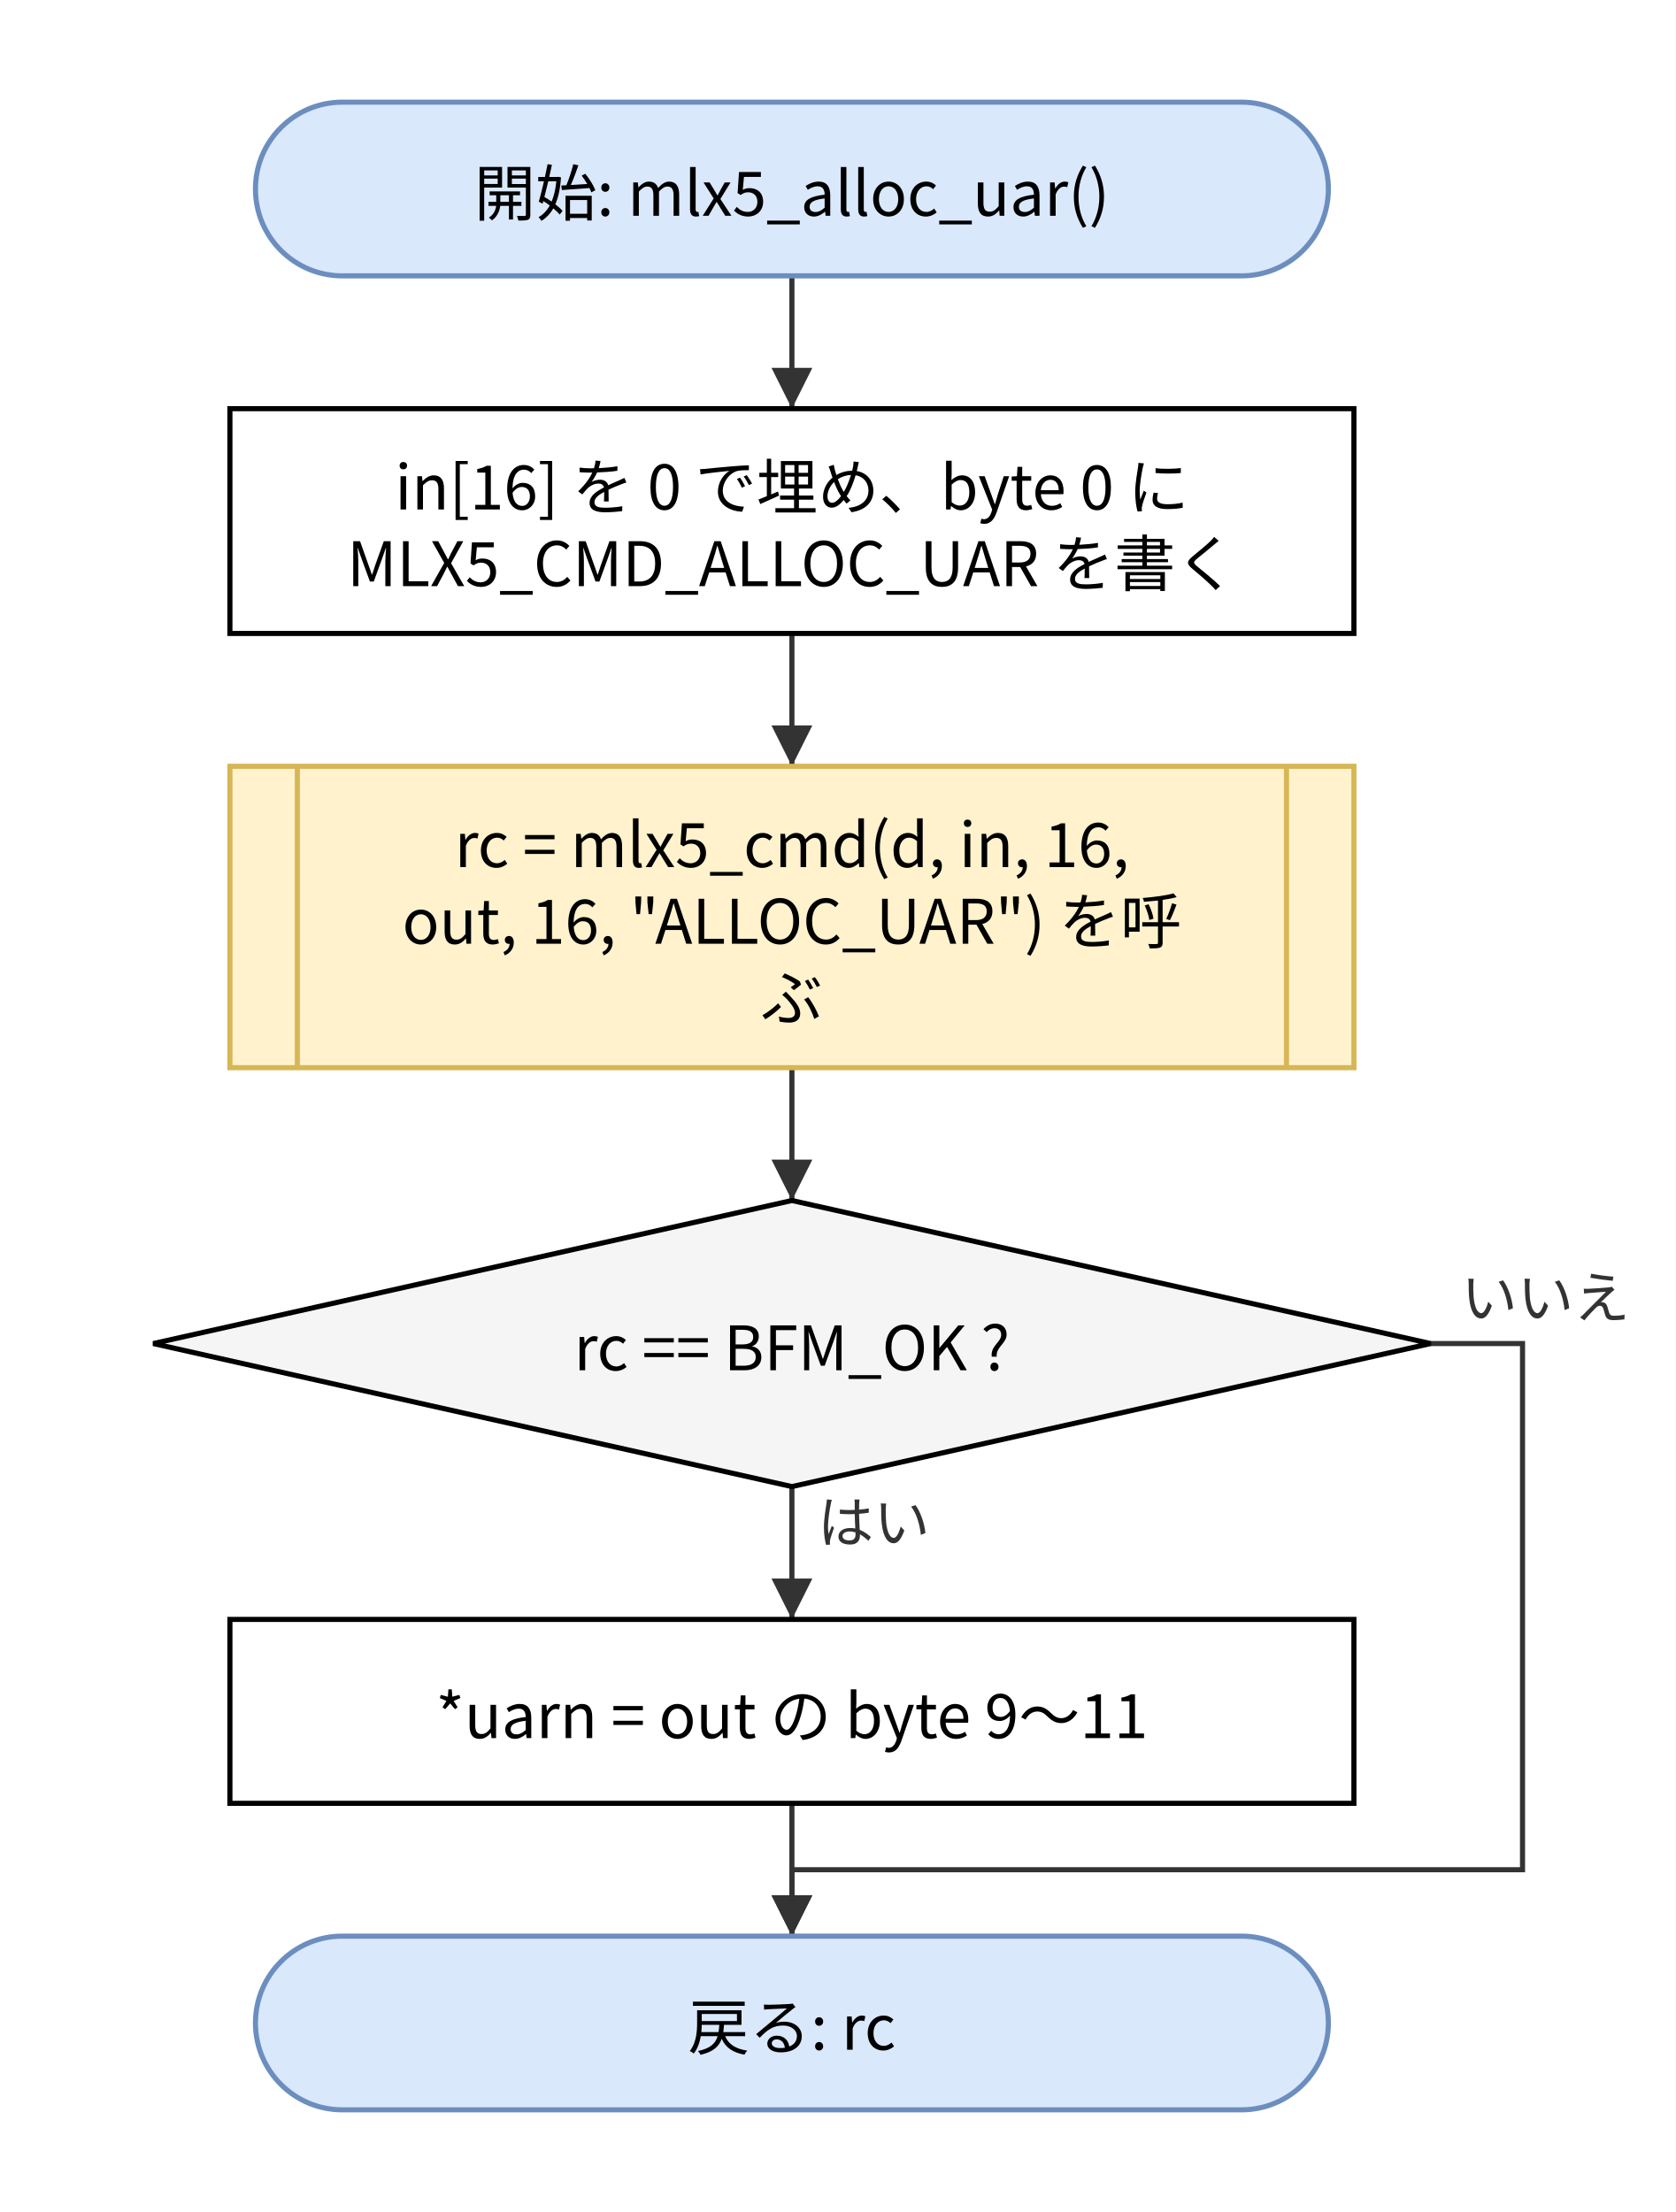
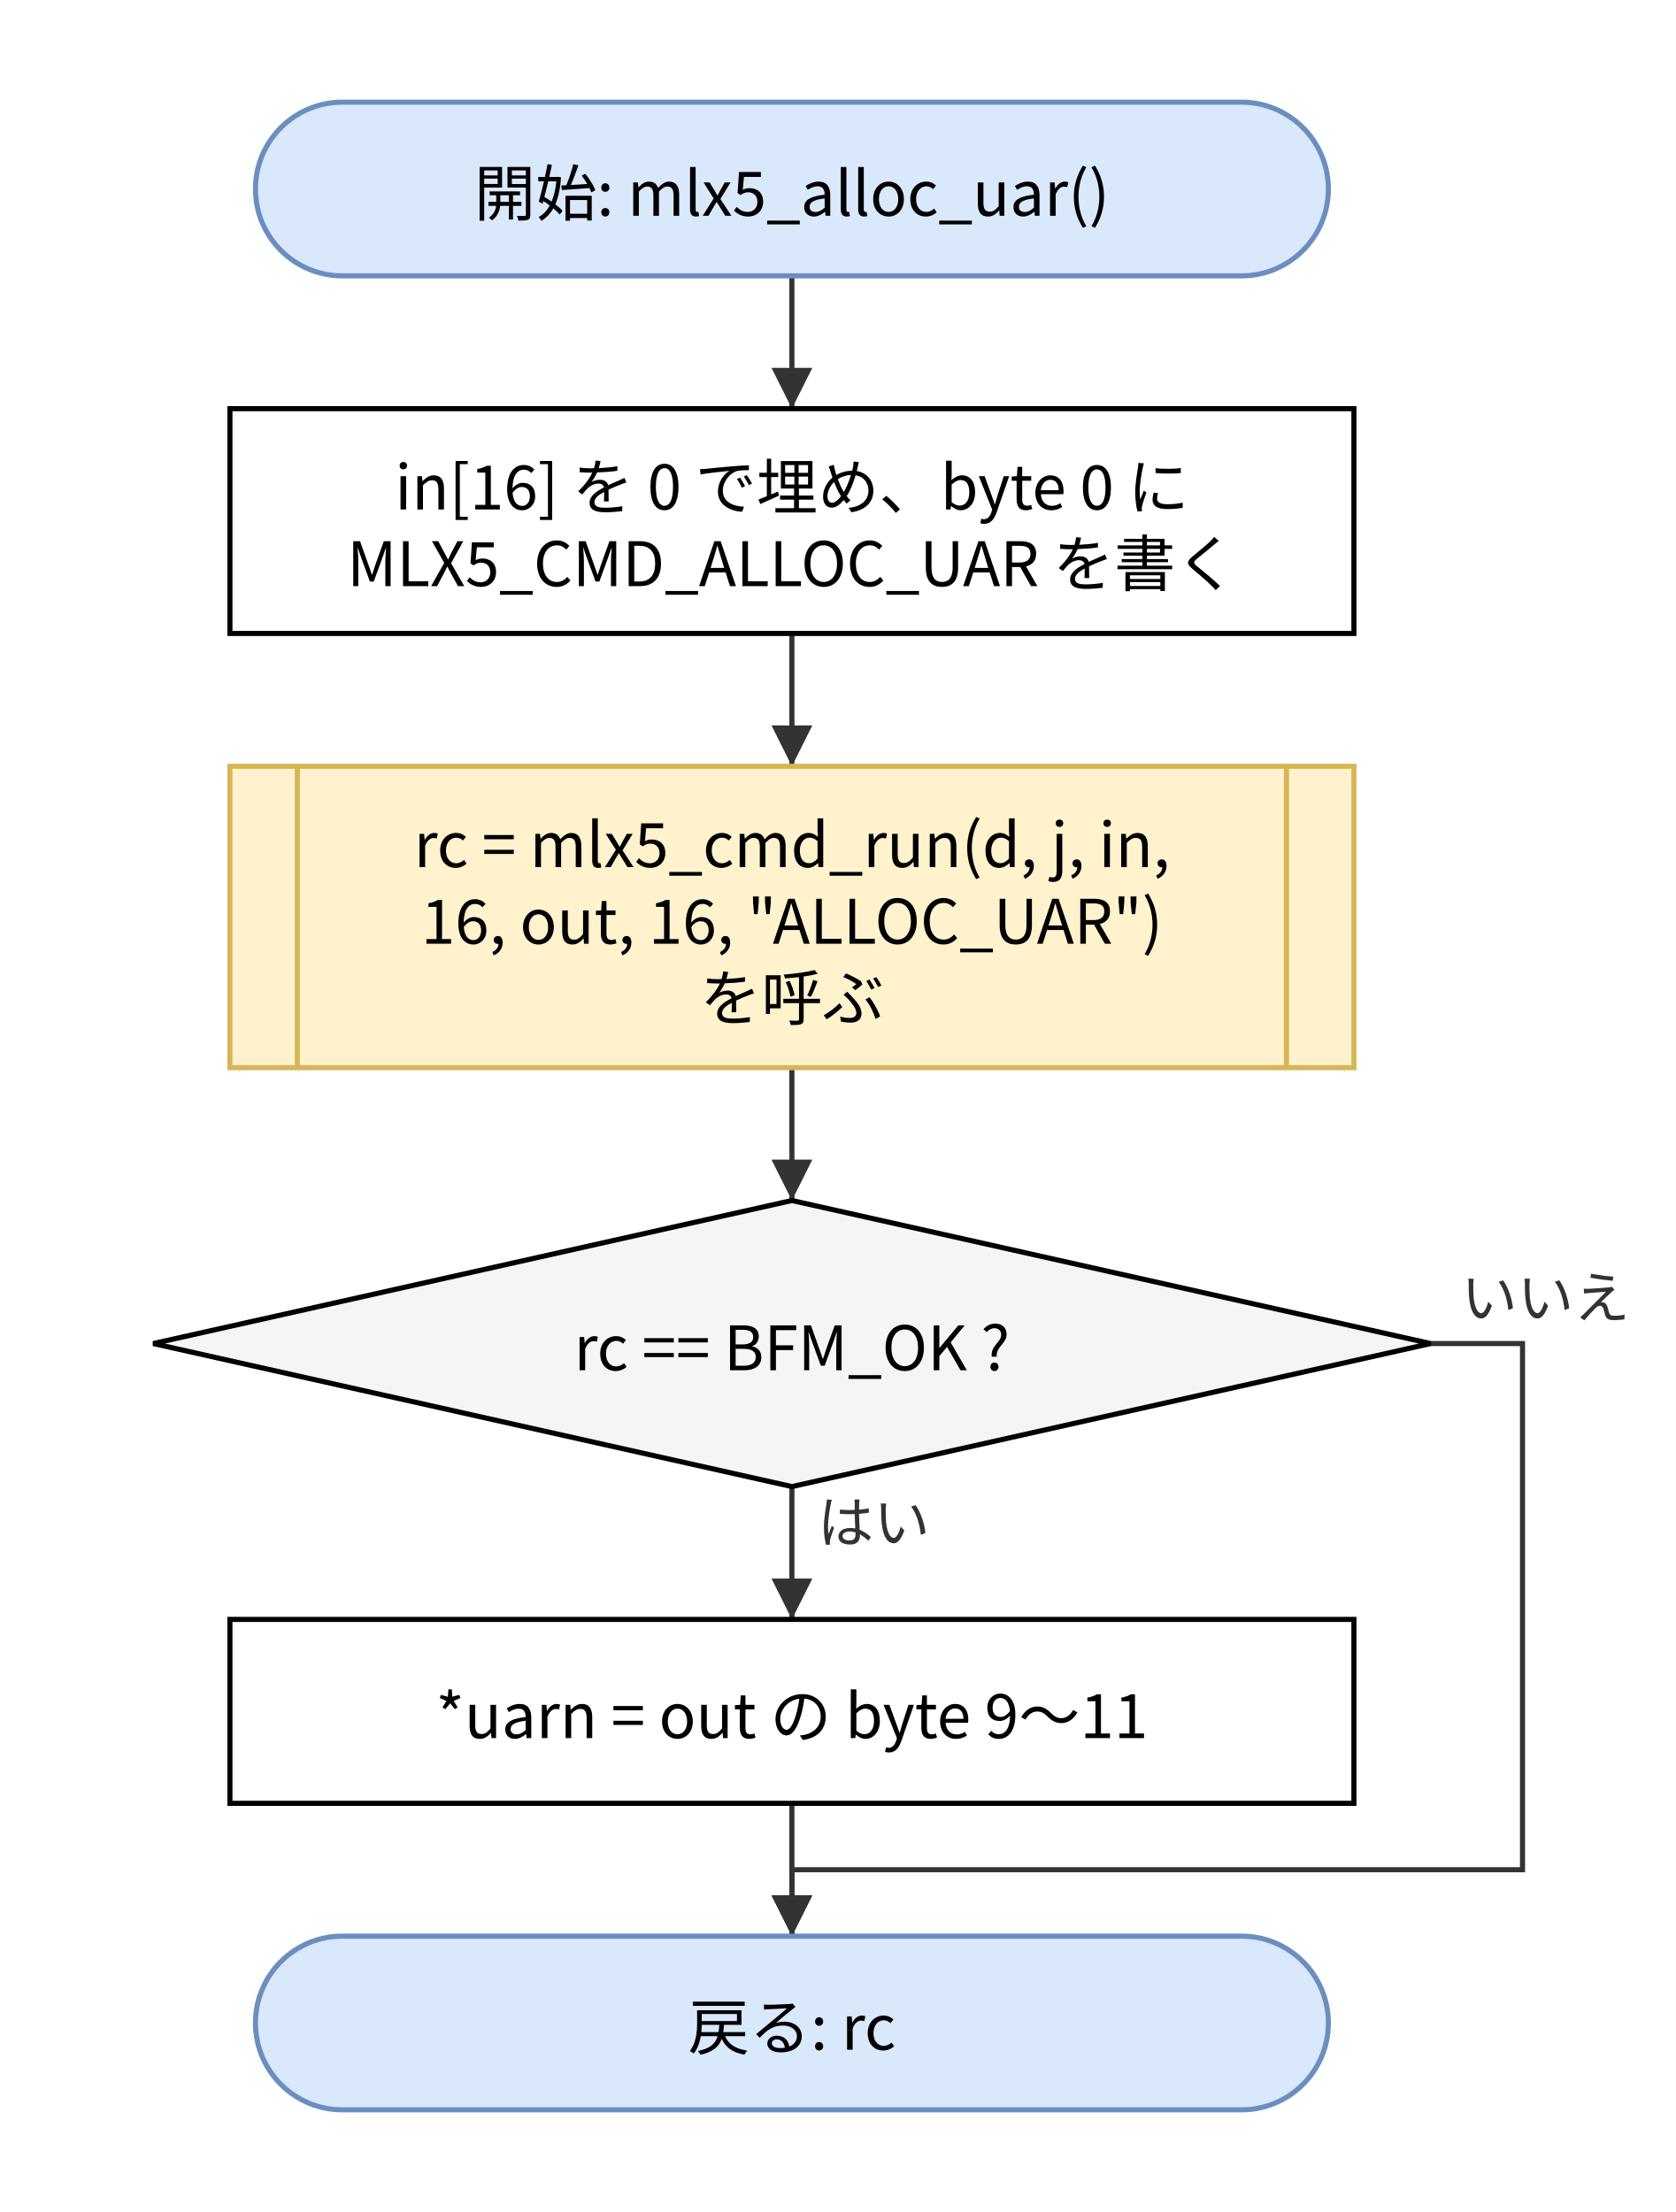
- <svg xmlns="http://www.w3.org/2000/svg" version="1.1" width="328" height="433" viewBox="0 0 328 433" font-family="Noto Sans CJK JP, Meiryo, sans-serif" content="&lt;mxfile host=&quot;bfmem-gen&quot; type=&quot;device&quot;&gt;&lt;diagram id=&quot;82dadb837a975279a1d4&quot; name=&quot;mlx5_alloc_uar フロー&quot;&gt;&lt;mxGraphModel dx=&quot;800&quot; dy=&quot;600&quot; grid=&quot;0&quot; gridSize=&quot;10&quot; guides=&quot;1&quot; tooltips=&quot;1&quot; connect=&quot;1&quot; arrows=&quot;1&quot; fold=&quot;1&quot; page=&quot;0&quot; pageScale=&quot;1&quot; math=&quot;0&quot; shadow=&quot;0&quot;&gt;&lt;root&gt;&lt;mxCell id=&quot;0&quot;/&gt;&lt;mxCell id=&quot;1&quot; parent=&quot;0&quot;/&gt;&lt;mxCell id=&quot;n1&quot; value=&quot;開始: mlx5_alloc_uar()&quot; style=&quot;rounded=1;arcSize=50;whiteSpace=wrap;html=1;fillColor=#dae8fc;strokeColor=#6c8ebf;&quot; vertex=&quot;1&quot; parent=&quot;1&quot;&gt;&lt;mxGeometry x=&quot;50.0&quot; y=&quot;20.0&quot; width=&quot;210.0&quot; height=&quot;34.0&quot; as=&quot;geometry&quot;/&gt;&lt;/mxCell&gt;&lt;mxCell id=&quot;n2&quot; value=&quot;in[16] を 0 で埋め、byte 0 に&amp;lt;br&amp;gt;MLX5_CMD_ALLOC_UAR を書く&quot; style=&quot;rounded=0;whiteSpace=wrap;html=1;&quot; vertex=&quot;1&quot; parent=&quot;1&quot;&gt;&lt;mxGeometry x=&quot;45.0&quot; y=&quot;80.0&quot; width=&quot;220.0&quot; height=&quot;44.0&quot; as=&quot;geometry&quot;/&gt;&lt;/mxCell&gt;&lt;mxCell id=&quot;n3&quot; value=&quot;rc = mlx5_cmd(d, in, 16,&amp;lt;br&amp;gt;out, 16, &amp;amp;quot;ALLOC_UAR&amp;amp;quot;) を呼&amp;lt;br&amp;gt;ぶ&quot; style=&quot;shape=process;whiteSpace=wrap;html=1;backgroundOutline=1;size=0.06;fillColor=#fff2cc;strokeColor=#d6b656;&quot; vertex=&quot;1&quot; parent=&quot;1&quot;&gt;&lt;mxGeometry x=&quot;45.0&quot; y=&quot;150.0&quot; width=&quot;220.0&quot; height=&quot;59.0&quot; as=&quot;geometry&quot;/&gt;&lt;/mxCell&gt;&lt;mxCell id=&quot;n4&quot; value=&quot;rc == BFM_OK ?&quot; style=&quot;rhombus;whiteSpace=wrap;html=1;fillColor=#f5f5f5;&quot; vertex=&quot;1&quot; parent=&quot;1&quot;&gt;&lt;mxGeometry x=&quot;30.0&quot; y=&quot;235.0&quot; width=&quot;250.0&quot; height=&quot;56.0&quot; as=&quot;geometry&quot;/&gt;&lt;/mxCell&gt;&lt;mxCell id=&quot;n5&quot; value=&quot;*uarn = out の byte 9〜11&quot; style=&quot;rounded=0;whiteSpace=wrap;html=1;&quot; vertex=&quot;1&quot; parent=&quot;1&quot;&gt;&lt;mxGeometry x=&quot;45.0&quot; y=&quot;317.0&quot; width=&quot;220.0&quot; height=&quot;36.0&quot; as=&quot;geometry&quot;/&gt;&lt;/mxCell&gt;&lt;mxCell id=&quot;n6&quot; value=&quot;戻る: rc&quot; style=&quot;rounded=1;arcSize=50;whiteSpace=wrap;html=1;fillColor=#dae8fc;strokeColor=#6c8ebf;&quot; vertex=&quot;1&quot; parent=&quot;1&quot;&gt;&lt;mxGeometry x=&quot;50.0&quot; y=&quot;379.0&quot; width=&quot;210.0&quot; height=&quot;34.0&quot; as=&quot;geometry&quot;/&gt;&lt;/mxCell&gt;&lt;mxCell id=&quot;e0&quot; value=&quot;&quot; style=&quot;edgeStyle=none;html=1;rounded=0;endArrow=block;endFill=1;exitX=0.5;exitY=1;exitDx=0;exitDy=0;exitPerimeter=0;entryX=0.5;entryY=0;entryDx=0;entryDy=0;entryPerimeter=0;&quot; edge=&quot;1&quot; parent=&quot;1&quot; source=&quot;n1&quot; target=&quot;n2&quot;&gt;&lt;mxGeometry relative=&quot;1&quot; as=&quot;geometry&quot;&gt;&lt;Array as=&quot;points&quot;&gt;&lt;/Array&gt;&lt;/mxGeometry&gt;&lt;/mxCell&gt;&lt;mxCell id=&quot;e1&quot; value=&quot;&quot; style=&quot;edgeStyle=none;html=1;rounded=0;endArrow=block;endFill=1;exitX=0.5;exitY=1;exitDx=0;exitDy=0;exitPerimeter=0;entryX=0.5;entryY=0;entryDx=0;entryDy=0;entryPerimeter=0;&quot; edge=&quot;1&quot; parent=&quot;1&quot; source=&quot;n2&quot; target=&quot;n3&quot;&gt;&lt;mxGeometry relative=&quot;1&quot; as=&quot;geometry&quot;&gt;&lt;Array as=&quot;points&quot;&gt;&lt;/Array&gt;&lt;/mxGeometry&gt;&lt;/mxCell&gt;&lt;mxCell id=&quot;e2&quot; value=&quot;&quot; style=&quot;edgeStyle=none;html=1;rounded=0;endArrow=block;endFill=1;exitX=0.5;exitY=1;exitDx=0;exitDy=0;exitPerimeter=0;entryX=0.5;entryY=0;entryDx=0;entryDy=0;entryPerimeter=0;&quot; edge=&quot;1&quot; parent=&quot;1&quot; source=&quot;n3&quot; target=&quot;n4&quot;&gt;&lt;mxGeometry relative=&quot;1&quot; as=&quot;geometry&quot;&gt;&lt;Array as=&quot;points&quot;&gt;&lt;/Array&gt;&lt;/mxGeometry&gt;&lt;/mxCell&gt;&lt;mxCell id=&quot;e3&quot; value=&quot;はい&quot; style=&quot;edgeStyle=none;html=1;rounded=0;endArrow=block;endFill=1;exitX=0.5;exitY=1;exitDx=0;exitDy=0;exitPerimeter=0;entryX=0.5;entryY=0;entryDx=0;entryDy=0;entryPerimeter=0;&quot; edge=&quot;1&quot; parent=&quot;1&quot; source=&quot;n4&quot; target=&quot;n5&quot;&gt;&lt;mxGeometry relative=&quot;1&quot; as=&quot;geometry&quot;&gt;&lt;Array as=&quot;points&quot;&gt;&lt;/Array&gt;&lt;/mxGeometry&gt;&lt;/mxCell&gt;&lt;mxCell id=&quot;e4&quot; value=&quot;&quot; style=&quot;edgeStyle=none;html=1;rounded=0;endArrow=block;endFill=1;exitX=0.5;exitY=1;exitDx=0;exitDy=0;exitPerimeter=0;entryX=0.5;entryY=0;entryDx=0;entryDy=0;entryPerimeter=0;&quot; edge=&quot;1&quot; parent=&quot;1&quot; source=&quot;n5&quot; target=&quot;n6&quot;&gt;&lt;mxGeometry relative=&quot;1&quot; as=&quot;geometry&quot;&gt;&lt;Array as=&quot;points&quot;&gt;&lt;/Array&gt;&lt;/mxGeometry&gt;&lt;/mxCell&gt;&lt;mxCell id=&quot;e5&quot; value=&quot;いいえ&quot; style=&quot;edgeStyle=none;html=1;rounded=0;endArrow=block;endFill=1;exitX=1;exitY=0.5;exitDx=0;exitDy=0;exitPerimeter=0;entryX=0.5;entryY=0;entryDx=0;entryDy=0;entryPerimeter=0;&quot; edge=&quot;1&quot; parent=&quot;1&quot; source=&quot;n4&quot; target=&quot;n6&quot;&gt;&lt;mxGeometry relative=&quot;1&quot; as=&quot;geometry&quot;&gt;&lt;Array as=&quot;points&quot;&gt;&lt;mxPoint x=&quot;298.0&quot; y=&quot;263.0&quot;/&gt;&lt;mxPoint x=&quot;298.0&quot; y=&quot;366.0&quot;/&gt;&lt;mxPoint x=&quot;155.0&quot; y=&quot;366.0&quot;/&gt;&lt;/Array&gt;&lt;/mxGeometry&gt;&lt;/mxCell&gt;&lt;/root&gt;&lt;/mxGraphModel&gt;&lt;/diagram&gt;&lt;/mxfile&gt;">
+ <svg xmlns="http://www.w3.org/2000/svg" version="1.1" width="328" height="433" viewBox="0 0 328 433" font-family="Noto Sans CJK JP, Meiryo, sans-serif" content="&lt;mxfile host=&quot;bfmem-gen&quot; type=&quot;device&quot;&gt;&lt;diagram id=&quot;82dadb837a975279a1d4&quot; name=&quot;mlx5_alloc_uar フロー&quot;&gt;&lt;mxGraphModel dx=&quot;800&quot; dy=&quot;600&quot; grid=&quot;0&quot; gridSize=&quot;10&quot; guides=&quot;1&quot; tooltips=&quot;1&quot; connect=&quot;1&quot; arrows=&quot;1&quot; fold=&quot;1&quot; page=&quot;0&quot; pageScale=&quot;1&quot; math=&quot;0&quot; shadow=&quot;0&quot;&gt;&lt;root&gt;&lt;mxCell id=&quot;0&quot;/&gt;&lt;mxCell id=&quot;1&quot; parent=&quot;0&quot;/&gt;&lt;mxCell id=&quot;n1&quot; value=&quot;開始: mlx5_alloc_uar()&quot; style=&quot;rounded=1;arcSize=50;whiteSpace=wrap;html=1;fillColor=#dae8fc;strokeColor=#6c8ebf;&quot; vertex=&quot;1&quot; parent=&quot;1&quot;&gt;&lt;mxGeometry x=&quot;50.0&quot; y=&quot;20.0&quot; width=&quot;210.0&quot; height=&quot;34.0&quot; as=&quot;geometry&quot;/&gt;&lt;/mxCell&gt;&lt;mxCell id=&quot;n2&quot; value=&quot;in[16] を 0 で埋め、byte 0 に&amp;lt;br&amp;gt;MLX5_CMD_ALLOC_UAR を書く&quot; style=&quot;rounded=0;whiteSpace=wrap;html=1;&quot; vertex=&quot;1&quot; parent=&quot;1&quot;&gt;&lt;mxGeometry x=&quot;45.0&quot; y=&quot;80.0&quot; width=&quot;220.0&quot; height=&quot;44.0&quot; as=&quot;geometry&quot;/&gt;&lt;/mxCell&gt;&lt;mxCell id=&quot;n3&quot; value=&quot;rc = mlx5_cmd_run(d, j, in,&amp;lt;br&amp;gt;16, out, 16, &amp;amp;quot;ALLOC_UAR&amp;amp;quot;)&amp;lt;br&amp;gt;を呼ぶ&quot; style=&quot;shape=process;whiteSpace=wrap;html=1;backgroundOutline=1;size=0.06;fillColor=#fff2cc;strokeColor=#d6b656;&quot; vertex=&quot;1&quot; parent=&quot;1&quot;&gt;&lt;mxGeometry x=&quot;45.0&quot; y=&quot;150.0&quot; width=&quot;220.0&quot; height=&quot;59.0&quot; as=&quot;geometry&quot;/&gt;&lt;/mxCell&gt;&lt;mxCell id=&quot;n4&quot; value=&quot;rc == BFM_OK ?&quot; style=&quot;rhombus;whiteSpace=wrap;html=1;fillColor=#f5f5f5;&quot; vertex=&quot;1&quot; parent=&quot;1&quot;&gt;&lt;mxGeometry x=&quot;30.0&quot; y=&quot;235.0&quot; width=&quot;250.0&quot; height=&quot;56.0&quot; as=&quot;geometry&quot;/&gt;&lt;/mxCell&gt;&lt;mxCell id=&quot;n5&quot; value=&quot;*uarn = out の byte 9〜11&quot; style=&quot;rounded=0;whiteSpace=wrap;html=1;&quot; vertex=&quot;1&quot; parent=&quot;1&quot;&gt;&lt;mxGeometry x=&quot;45.0&quot; y=&quot;317.0&quot; width=&quot;220.0&quot; height=&quot;36.0&quot; as=&quot;geometry&quot;/&gt;&lt;/mxCell&gt;&lt;mxCell id=&quot;n6&quot; value=&quot;戻る: rc&quot; style=&quot;rounded=1;arcSize=50;whiteSpace=wrap;html=1;fillColor=#dae8fc;strokeColor=#6c8ebf;&quot; vertex=&quot;1&quot; parent=&quot;1&quot;&gt;&lt;mxGeometry x=&quot;50.0&quot; y=&quot;379.0&quot; width=&quot;210.0&quot; height=&quot;34.0&quot; as=&quot;geometry&quot;/&gt;&lt;/mxCell&gt;&lt;mxCell id=&quot;e0&quot; value=&quot;&quot; style=&quot;edgeStyle=none;html=1;rounded=0;endArrow=block;endFill=1;exitX=0.5;exitY=1;exitDx=0;exitDy=0;exitPerimeter=0;entryX=0.5;entryY=0;entryDx=0;entryDy=0;entryPerimeter=0;&quot; edge=&quot;1&quot; parent=&quot;1&quot; source=&quot;n1&quot; target=&quot;n2&quot;&gt;&lt;mxGeometry relative=&quot;1&quot; as=&quot;geometry&quot;&gt;&lt;Array as=&quot;points&quot;&gt;&lt;/Array&gt;&lt;/mxGeometry&gt;&lt;/mxCell&gt;&lt;mxCell id=&quot;e1&quot; value=&quot;&quot; style=&quot;edgeStyle=none;html=1;rounded=0;endArrow=block;endFill=1;exitX=0.5;exitY=1;exitDx=0;exitDy=0;exitPerimeter=0;entryX=0.5;entryY=0;entryDx=0;entryDy=0;entryPerimeter=0;&quot; edge=&quot;1&quot; parent=&quot;1&quot; source=&quot;n2&quot; target=&quot;n3&quot;&gt;&lt;mxGeometry relative=&quot;1&quot; as=&quot;geometry&quot;&gt;&lt;Array as=&quot;points&quot;&gt;&lt;/Array&gt;&lt;/mxGeometry&gt;&lt;/mxCell&gt;&lt;mxCell id=&quot;e2&quot; value=&quot;&quot; style=&quot;edgeStyle=none;html=1;rounded=0;endArrow=block;endFill=1;exitX=0.5;exitY=1;exitDx=0;exitDy=0;exitPerimeter=0;entryX=0.5;entryY=0;entryDx=0;entryDy=0;entryPerimeter=0;&quot; edge=&quot;1&quot; parent=&quot;1&quot; source=&quot;n3&quot; target=&quot;n4&quot;&gt;&lt;mxGeometry relative=&quot;1&quot; as=&quot;geometry&quot;&gt;&lt;Array as=&quot;points&quot;&gt;&lt;/Array&gt;&lt;/mxGeometry&gt;&lt;/mxCell&gt;&lt;mxCell id=&quot;e3&quot; value=&quot;はい&quot; style=&quot;edgeStyle=none;html=1;rounded=0;endArrow=block;endFill=1;exitX=0.5;exitY=1;exitDx=0;exitDy=0;exitPerimeter=0;entryX=0.5;entryY=0;entryDx=0;entryDy=0;entryPerimeter=0;&quot; edge=&quot;1&quot; parent=&quot;1&quot; source=&quot;n4&quot; target=&quot;n5&quot;&gt;&lt;mxGeometry relative=&quot;1&quot; as=&quot;geometry&quot;&gt;&lt;Array as=&quot;points&quot;&gt;&lt;/Array&gt;&lt;/mxGeometry&gt;&lt;/mxCell&gt;&lt;mxCell id=&quot;e4&quot; value=&quot;&quot; style=&quot;edgeStyle=none;html=1;rounded=0;endArrow=block;endFill=1;exitX=0.5;exitY=1;exitDx=0;exitDy=0;exitPerimeter=0;entryX=0.5;entryY=0;entryDx=0;entryDy=0;entryPerimeter=0;&quot; edge=&quot;1&quot; parent=&quot;1&quot; source=&quot;n5&quot; target=&quot;n6&quot;&gt;&lt;mxGeometry relative=&quot;1&quot; as=&quot;geometry&quot;&gt;&lt;Array as=&quot;points&quot;&gt;&lt;/Array&gt;&lt;/mxGeometry&gt;&lt;/mxCell&gt;&lt;mxCell id=&quot;e5&quot; value=&quot;いいえ&quot; style=&quot;edgeStyle=none;html=1;rounded=0;endArrow=block;endFill=1;exitX=1;exitY=0.5;exitDx=0;exitDy=0;exitPerimeter=0;entryX=0.5;entryY=0;entryDx=0;entryDy=0;entryPerimeter=0;&quot; edge=&quot;1&quot; parent=&quot;1&quot; source=&quot;n4&quot; target=&quot;n6&quot;&gt;&lt;mxGeometry relative=&quot;1&quot; as=&quot;geometry&quot;&gt;&lt;Array as=&quot;points&quot;&gt;&lt;mxPoint x=&quot;298.0&quot; y=&quot;263.0&quot;/&gt;&lt;mxPoint x=&quot;298.0&quot; y=&quot;366.0&quot;/&gt;&lt;mxPoint x=&quot;155.0&quot; y=&quot;366.0&quot;/&gt;&lt;/Array&gt;&lt;/mxGeometry&gt;&lt;/mxCell&gt;&lt;/root&gt;&lt;/mxGraphModel&gt;&lt;/diagram&gt;&lt;/mxfile&gt;">
  <defs>
    <marker id="a" viewBox="0 0 10 10" refX="10" refY="5" markerWidth="8" markerHeight="8" orient="auto-start-reverse">
      <path d="M0,0 L10,5 L0,10 z" fill="#333333" />
    </marker>
  </defs>
  <rect x="0" y="0" width="328" height="433" fill="#ffffff" />
  <polyline points="155.0,54.0 155.0,80.0" fill="none" stroke="#333333" marker-end="url(#a)" />
  <polyline points="155.0,124.0 155.0,150.0" fill="none" stroke="#333333" marker-end="url(#a)" />
  <polyline points="155.0,209.0 155.0,235.0" fill="none" stroke="#333333" marker-end="url(#a)" />
  <polyline points="155.0,291.0 155.0,317.0" fill="none" stroke="#333333" marker-end="url(#a)" />
-   <text x="160.0" y="302.0" font-size="11" text-anchor="start" fill="#333333">はい</text>
+   <text x="160.0" y="302.0" font-size="11" text-anchor="start" fill="#333333" stroke="#ffffff" stroke-width="3" paint-order="stroke">はい</text>
  <polyline points="155.0,353.0 155.0,379.0" fill="none" stroke="#333333" marker-end="url(#a)" />
  <polyline points="280.0,263.0 298.0,263.0 298.0,366.0 155.0,366.0 155.0,379.0" fill="none" stroke="#333333" marker-end="url(#a)" />
-   <text x="286.0" y="258.0" font-size="11" text-anchor="start" fill="#333333">いいえ</text>
+   <text x="286.0" y="258.0" font-size="11" text-anchor="start" fill="#333333" stroke="#ffffff" stroke-width="3" paint-order="stroke">いいえ</text>
  <rect x="50.0" y="20.0" width="210.0" height="34.0" rx="17.0" fill="#dae8fc" stroke="#6c8ebf" />
  <text x="155.0" y="37.0" font-size="12" text-anchor="middle" dominant-baseline="central" fill="#000000">開始: mlx5_alloc_uar()</text>
  <rect x="45.0" y="80.0" width="220.0" height="44.0" fill="#ffffff" stroke="#000000" />
  <text x="155.0" y="94.5" font-size="12" text-anchor="middle" dominant-baseline="central" fill="#000000">in[16] を 0 で埋め、byte 0 に</text>
  <text x="155.0" y="109.5" font-size="12" text-anchor="middle" dominant-baseline="central" fill="#000000">MLX5_CMD_ALLOC_UAR を書く</text>
  <rect x="45.0" y="150.0" width="220.0" height="59.0" fill="#fff2cc" stroke="#d6b656" />
  <line x1="58.2" y1="150.0" x2="58.2" y2="209.0" stroke="#d6b656" />
  <line x1="251.8" y1="150.0" x2="251.8" y2="209.0" stroke="#d6b656" />
-   <text x="155.0" y="164.5" font-size="12" text-anchor="middle" dominant-baseline="central" fill="#000000">rc = mlx5_cmd(d, in, 16,</text>
-   <text x="155.0" y="179.5" font-size="12" text-anchor="middle" dominant-baseline="central" fill="#000000">out, 16, "ALLOC_UAR") を呼</text>
-   <text x="155.0" y="194.5" font-size="12" text-anchor="middle" dominant-baseline="central" fill="#000000">ぶ</text>
+   <text x="155.0" y="164.5" font-size="12" text-anchor="middle" dominant-baseline="central" fill="#000000">rc = mlx5_cmd_run(d, j, in,</text>
+   <text x="155.0" y="179.5" font-size="12" text-anchor="middle" dominant-baseline="central" fill="#000000">16, out, 16, "ALLOC_UAR")</text>
+   <text x="155.0" y="194.5" font-size="12" text-anchor="middle" dominant-baseline="central" fill="#000000">を呼ぶ</text>
  <polygon points="155.0,235.0 280.0,263.0 155.0,291.0 30.0,263.0" fill="#f5f5f5" stroke="#000000" />
  <text x="155.0" y="263.0" font-size="12" text-anchor="middle" dominant-baseline="central" fill="#000000">rc == BFM_OK ?</text>
  <rect x="45.0" y="317.0" width="220.0" height="36.0" fill="#ffffff" stroke="#000000" />
  <text x="155.0" y="335.0" font-size="12" text-anchor="middle" dominant-baseline="central" fill="#000000">*uarn = out の byte 9〜11</text>
  <rect x="50.0" y="379.0" width="210.0" height="34.0" rx="17.0" fill="#dae8fc" stroke="#6c8ebf" />
  <text x="155.0" y="396.0" font-size="12" text-anchor="middle" dominant-baseline="central" fill="#000000">戻る: rc</text>
</svg>
